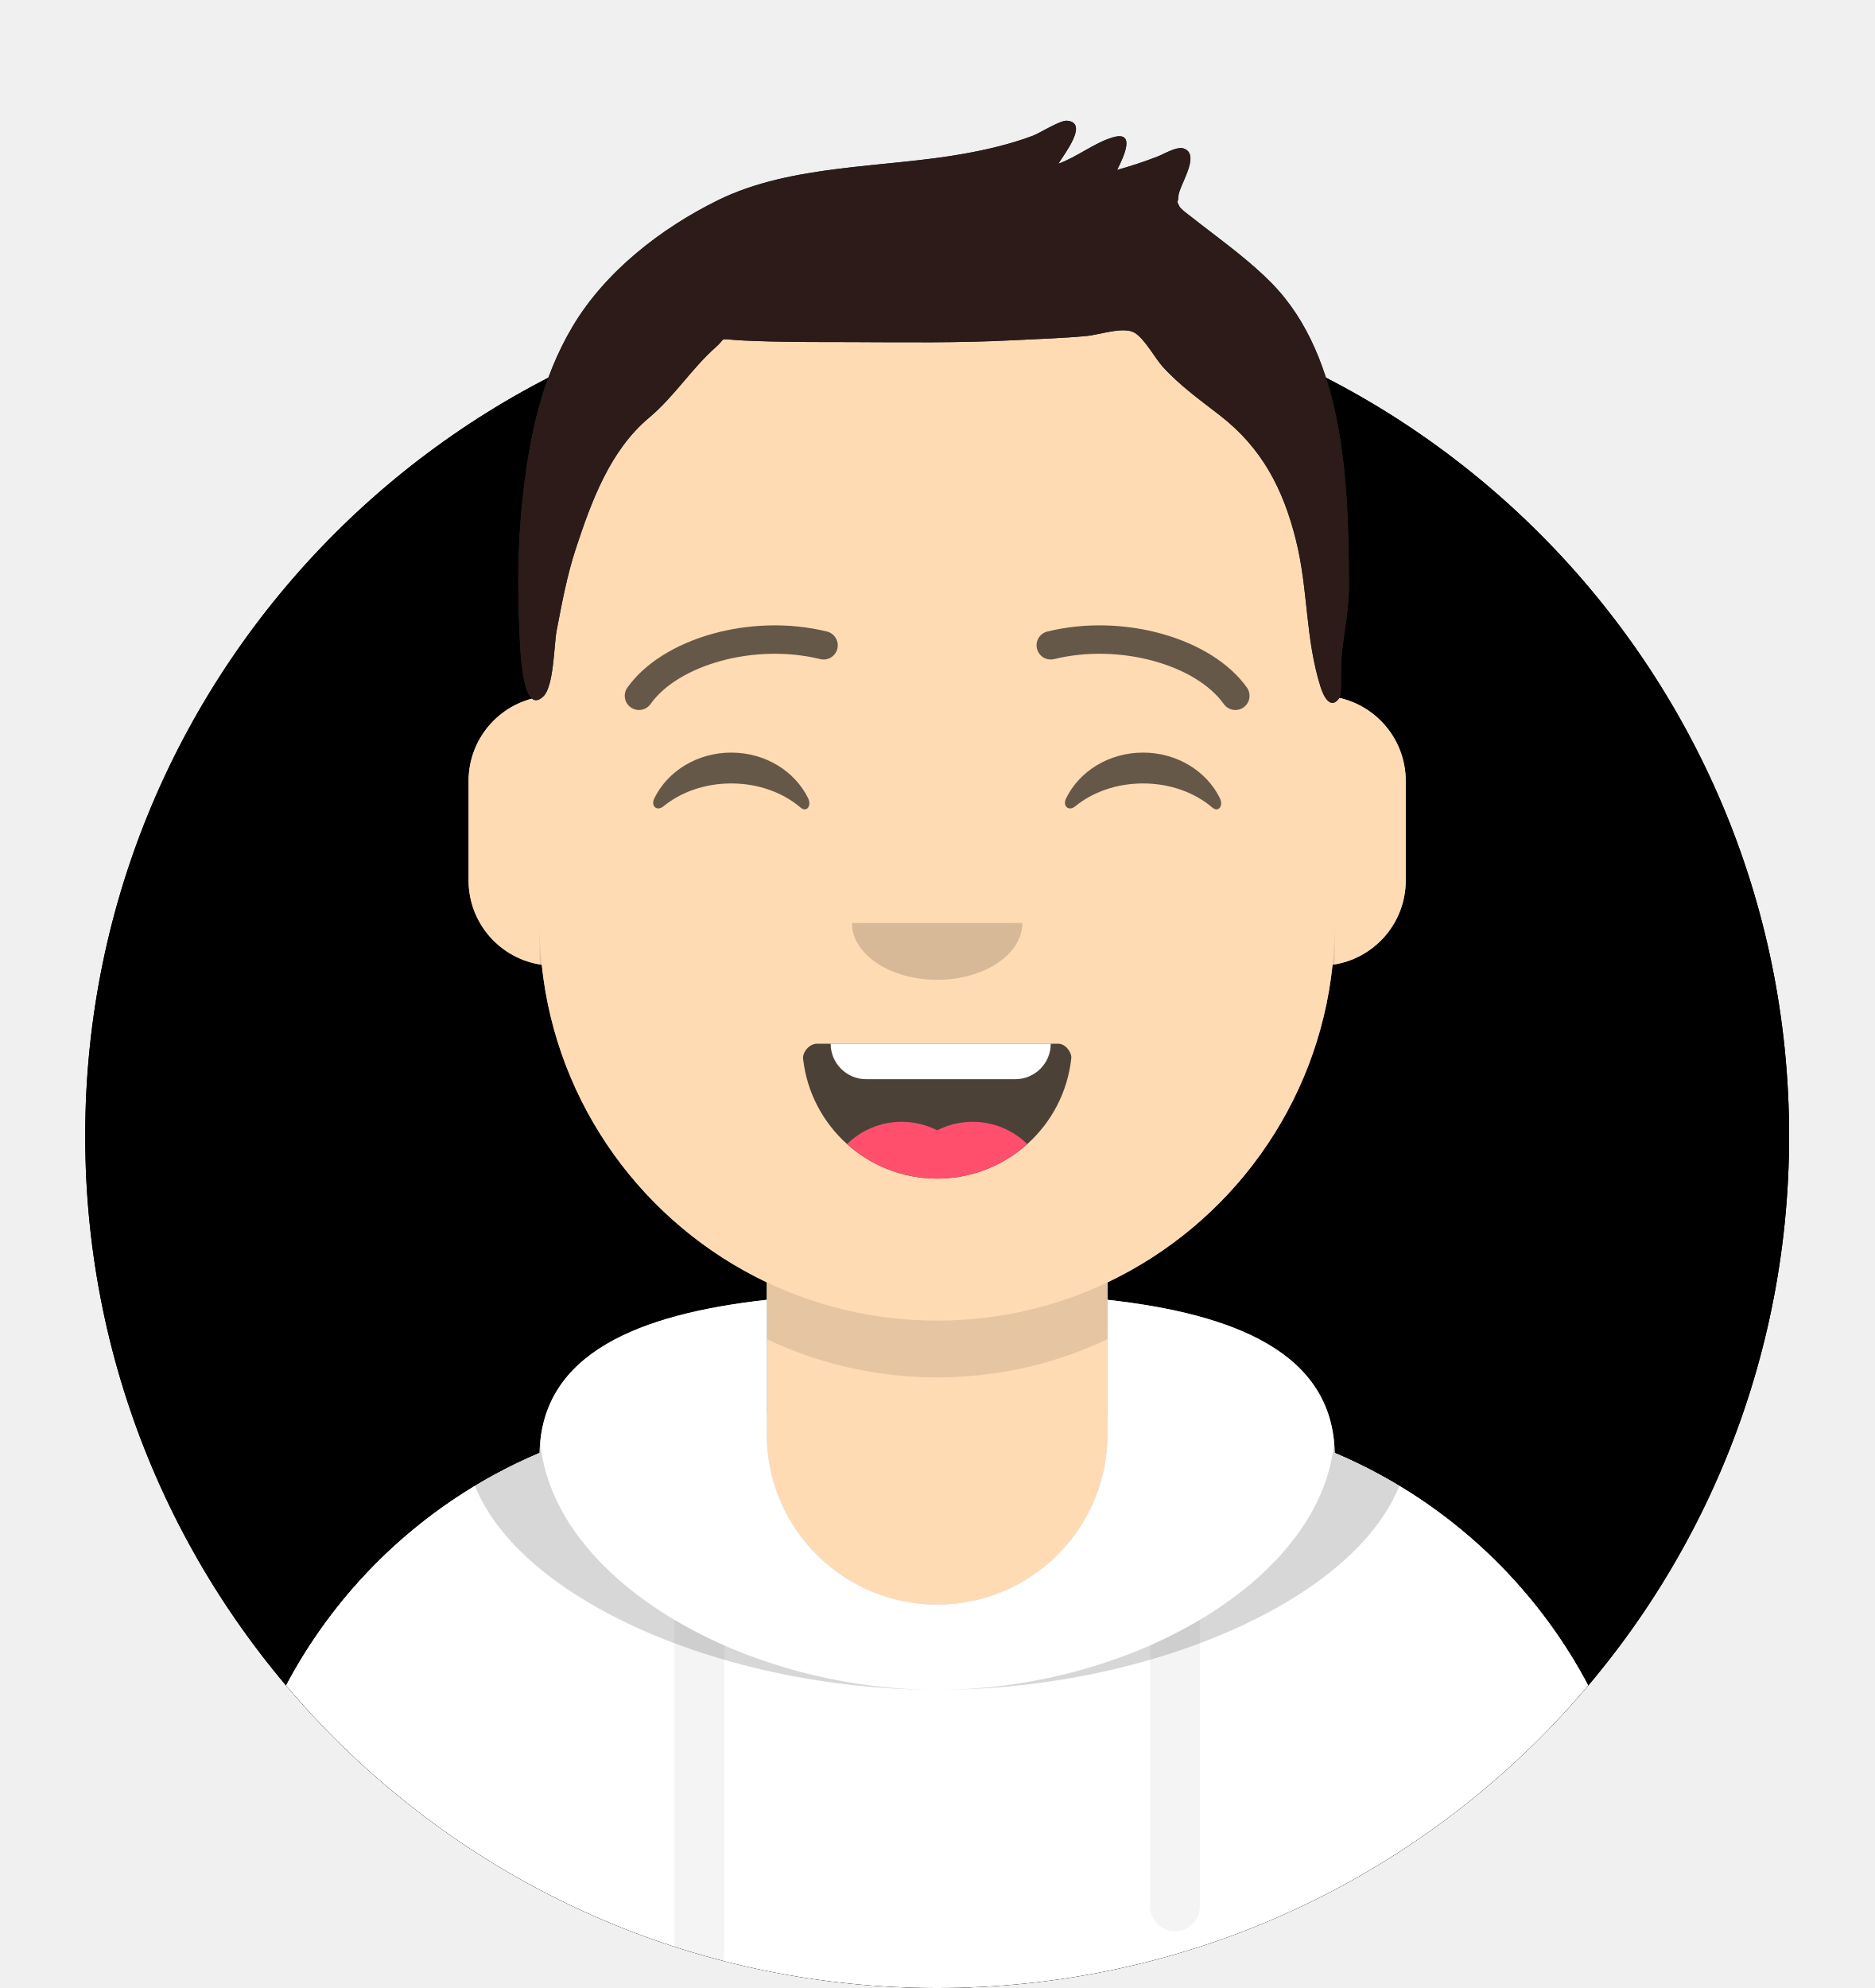
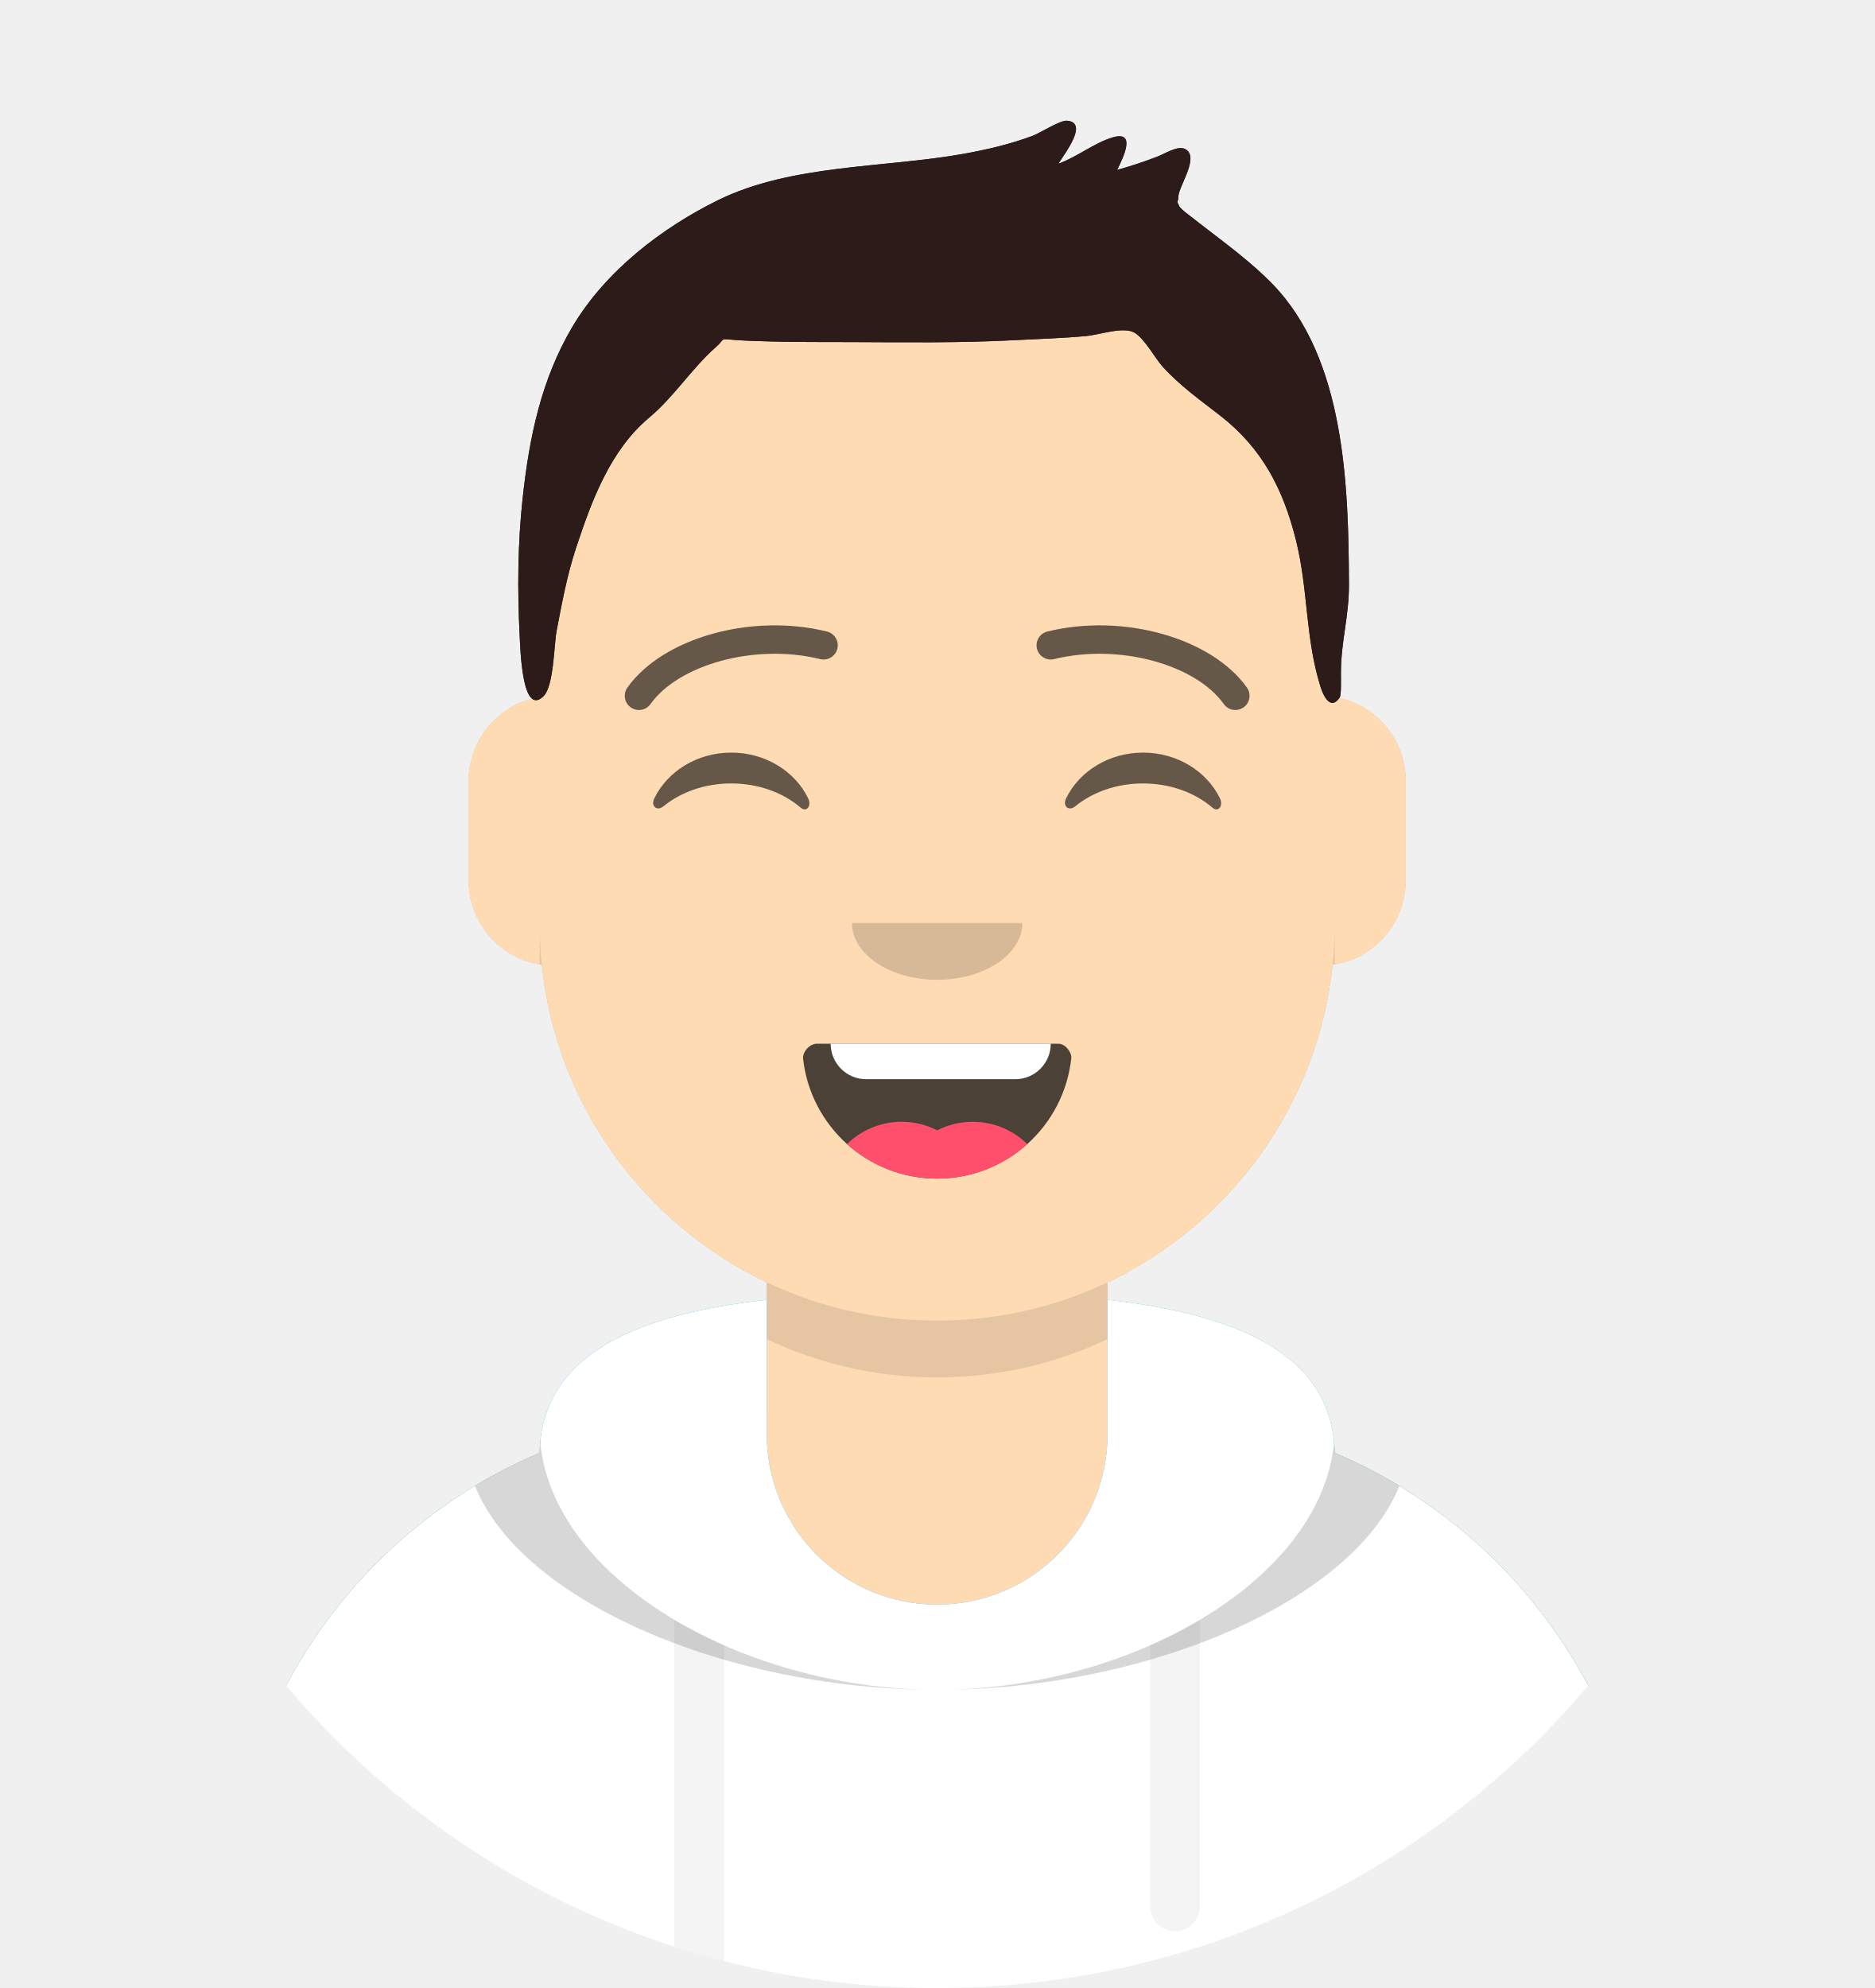
<svg xmlns="http://www.w3.org/2000/svg" xmlns:xlink="http://www.w3.org/1999/xlink" width="264px" height="280px" viewBox="0 0 264 280" version="1.1">
  <defs>
    <circle id="react-path-1" cx="120" cy="120" r="120" />
    <path d="M12,160 C12,226.274 65.726,280 132,280 C198.274,280 252,226.274 252,160 L264,160 L264,-1.42108547e-14 L-3.19744231e-14,-1.42108547e-14 L-3.19744231e-14,160 L12,160 Z" id="react-path-2" />
    <path d="M124,144.611 L124,163 L128,163 L128,163 C167.765,163 200,195.235 200,235 L200,244 L0,244 L0,235 C-4.86974701e-15,195.235 32.235,163 72,163 L72,163 L76,163 L76,144.611 C58.763,136.422 46.372,119.687 44.305,99.881 C38.48,99.058 34,94.052 34,88 L34,74 C34,68.054 38.325,63.118 44,62.166 L44,56 L44,56 C44,25.072 69.072,5.68137151e-15 100,0 L100,0 L100,0 C130.928,-5.68137151e-15 156,25.072 156,56 L156,62.166 C161.675,63.118 166,68.054 166,74 L166,88 C166,94.052 161.52,99.058 155.695,99.881 C153.628,119.687 141.237,136.422 124,144.611 Z" id="react-path-3" />
  </defs>
  <g id="Avataaar" stroke="none" stroke-width="1" fill="none" fill-rule="evenodd">
    <g transform="translate(-825, -1100)" id="Avataaar/Circle">
      <g transform="translate(825, 1100)">
        <g id="Circle" stroke-width="1" fill-rule="evenodd" transform="translate(12, 40)">
          <mask id="react-mask-4" fill="white">
            <use xlink:href="#react-path-1" />
          </mask>
-           <use id="Circle-Background" fill="#000" xlink:href="#react-path-1" />
-           <g id="Color/Palette/Blue-01" mask="url(#react-mask-4)" fill="#000">
+           <use id="Circle-Background" fill-opacity="0" fill="#0ea5e9" xlink:href="#react-path-1" />
+           <g id="Color/Palette/Blue-01" mask="url(#react-mask-4)" fill-opacity="0" fill="#0ea5e9">
            <rect id="🖍Color" x="0" y="0" width="240" height="240" />
          </g>
        </g>
        <mask id="react-mask-5" fill="white">
          <use xlink:href="#react-path-2" />
        </mask>
        <g id="Mask" />
        <g id="Avataaar" stroke-width="1" fill-rule="evenodd" mask="url(#react-mask-5)">
          <g id="Body" transform="translate(32, 36)">
            <mask id="react-mask-6" fill="white">
              <use xlink:href="#react-path-3" />
            </mask>
            <use fill="#D0C6AC" xlink:href="#react-path-3" />
            <g id="Skin/👶🏽-03-Brown" mask="url(#react-mask-6)" fill="#FFDBB4">
              <g transform="translate(0, 0)" id="Color">
                <rect x="0" y="0" width="264" height="280" />
              </g>
            </g>
            <path d="M156,79 L156,102 C156,132.928 130.928,158 100,158 C69.072,158 44,132.928 44,102 L44,79 L44,94 C44,124.928 69.072,150 100,150 C130.928,150 156,124.928 156,94 L156,79 Z" id="Neck-Shadow" fill-opacity="0.1" fill="#000000" mask="url(#react-mask-6)" />
          </g>
          <g id="Clothing/Hoodie" transform="translate(0, 170)">
            <defs>
              <path d="M108,13.071 C90.081,15.076 76.28,20.552 76.004,34.645 C50.146,45.568 32,71.165 32,100.999 L32,100.999 L32,110 L232,110 L232,100.999 C232,71.165 213.854,45.568 187.996,34.645 C187.72,20.552 173.919,15.076 156,13.071 L156,32 L156,32 C156,45.255 145.255,56 132,56 L132,56 C118.745,56 108,45.255 108,32 L108,13.071 Z" id="react-path-95" />
            </defs>
            <mask id="react-mask-96" fill="white">
              <use xlink:href="#react-path-95" />
            </mask>
-             <use id="Hoodie" fill="#B7C1DB" fill-rule="evenodd" xlink:href="#react-path-95" />
+             <use id="Hoodie" fill="#0ea5e9" fill-rule="evenodd" xlink:href="#react-path-95" />
            <g id="Color/Palette/Gray-01" mask="url(#react-mask-96)" fill-rule="evenodd" fill="#FFFFFF">
              <rect id="🖍Color" x="0" y="0" width="264" height="110" />
            </g>
            <path d="M102,61.739 L102,110 L95,110 L95,58.15 C97.204,59.46 99.547,60.661 102,61.739 Z M169,58.15 L169,98.5 C169,100.433 167.433,102 165.5,102 C163.567,102 162,100.433 162,98.5 L162,61.739 C164.453,60.661 166.796,59.46 169,58.15 Z" id="Straps" fill="#F4F4F4" fill-rule="evenodd" mask="url(#react-mask-96)" />
            <path d="M90.96,12.724 C75.909,15.571 65.5,21.243 65.5,32.308 C65.5,52.02 98.538,68 132,68 C165.462,68 198.5,52.02 198.5,32.308 C198.5,21.243 188.091,15.571 173.04,12.724 C182.125,16.074 188,21.706 188,31.077 C188,51.469 160.179,68 132,68 C103.821,68 76,51.469 76,31.077 C76,21.706 81.875,16.074 90.96,12.724 Z" id="Shadow" fill-opacity="0.16" fill="#000000" fill-rule="evenodd" mask="url(#react-mask-96)" />
          </g>
          <g id="Face" transform="translate(76, 82)" fill="#000000">
            <g id="Mouth/Smile" transform="translate(2, 52)">
              <defs>
                <path d="M35.118,15.128 C36.176,24.62 44.226,32 54,32 C63.804,32 71.874,24.574 72.892,15.04 C72.974,14.273 72.117,13 71.043,13 C56.149,13 44.738,13 37.087,13 C36.007,13 35.012,14.178 35.118,15.128 Z" id="react-path-99" />
              </defs>
              <mask id="react-mask-100" fill="white">
                <use xlink:href="#react-path-99" />
              </mask>
              <use id="Mouth" fill-opacity="0.7" fill="#000000" fill-rule="evenodd" xlink:href="#react-path-99" />
              <rect id="Teeth" fill="#FFFFFF" fill-rule="evenodd" mask="url(#react-mask-100)" x="39" y="2" width="31" height="16" rx="5" />
              <g id="Tongue" stroke-width="1" fill-rule="evenodd" mask="url(#react-mask-100)" fill="#FF4F6D">
                <g transform="translate(38, 24)">
                  <circle cx="11" cy="11" r="11" />
                  <circle cx="21" cy="11" r="11" />
                </g>
              </g>
            </g>
            <g id="Nose/Default" transform="translate(28, 40)" fill-opacity="0.16">
              <path d="M16,8 C16,12.418 21.373,16 28,16 L28,16 C34.627,16 40,12.418 40,8" id="Nose" />
            </g>
            <g id="Eyes/Happy-😁" transform="translate(0, 8)" fill-opacity="0.6">
              <path d="M16.16,22.447 C18.007,18.649 22.164,16 26.998,16 C31.814,16 35.959,18.63 37.815,22.407 C38.367,23.529 37.582,24.447 36.791,23.767 C34.34,21.66 30.859,20.344 26.998,20.344 C23.257,20.344 19.874,21.579 17.438,23.572 C16.547,24.3 15.62,23.558 16.16,22.447 Z" id="Squint" />
              <path d="M74.16,22.447 C76.007,18.649 80.164,16 84.998,16 C89.814,16 93.959,18.63 95.815,22.407 C96.367,23.529 95.582,24.447 94.791,23.767 C92.34,21.66 88.859,20.344 84.998,20.344 C81.257,20.344 77.874,21.579 75.438,23.572 C74.547,24.3 73.62,23.558 74.16,22.447 Z" id="Squint" />
            </g>
            <g id="Eyebrow/Outline/Default" fill-opacity="0.6">
              <g id="I-Browse" transform="translate(12, 6)">
                <path d="M3.63,11.159 C7.545,5.65 18.278,2.561 27.523,4.831 C28.596,5.095 29.679,4.439 29.942,3.366 C30.206,2.293 29.55,1.21 28.477,0.947 C17.74,-1.69 5.312,1.887 0.37,8.841 C-0.27,9.742 -0.059,10.99 0.841,11.63 C1.742,12.27 2.99,12.059 3.63,11.159 Z" id="Eyebrow" fill-rule="nonzero" />
                <path d="M61.63,11.159 C65.545,5.65 76.278,2.561 85.523,4.831 C86.596,5.095 87.679,4.439 87.942,3.366 C88.206,2.293 87.55,1.21 86.477,0.947 C75.74,-1.69 63.312,1.887 58.37,8.841 C57.73,9.742 57.941,10.99 58.841,11.63 C59.742,12.27 60.99,12.059 61.63,11.159 Z" id="Eyebrow" fill-rule="nonzero" transform="translate(73.00015, 6.039198) scale(-1, 1) translate(-73.00015, -6.039198) " />
              </g>
            </g>
          </g>
          <g id="Top" stroke-width="1" fill-rule="evenodd">
            <defs>
              <rect id="react-path-117" x="0" y="0" width="264" height="280" />
              <path d="M180.15,39.92 C177.39,37.1 174.186,34.707 171.069,32.307 C170.382,31.777 169.683,31.261 169.011,30.712 C168.858,30.587 167.292,29.466 167.105,29.053 C166.654,28.06 166.915,28.833 166.977,27.649 C167.056,26.151 170.111,21.919 167.831,20.949 C166.828,20.522 165.04,21.658 164.078,22.033 C162.196,22.767 160.292,23.393 158.347,23.933 C159.279,22.076 161.055,18.359 157.716,19.354 C155.114,20.129 152.69,22.122 150.076,23.059 C150.941,21.642 154.4,17.248 151.274,17.002 C150.302,16.926 147.471,18.75 146.424,19.14 C143.287,20.305 140.083,21.059 136.79,21.653 C125.592,23.671 112.497,23.095 102.137,28.193 C94.149,32.124 86.263,38.222 81.648,45.988 C77.201,53.473 75.538,61.664 74.607,70.241 C73.924,76.536 73.868,83.043 74.188,89.36 C74.292,91.43 74.525,100.971 77.532,98.081 C79.03,96.642 79.019,90.828 79.396,88.86 C80.147,84.945 80.87,81.013 82.122,77.223 C84.328,70.544 86.931,63.43 92.427,58.83 C95.954,55.878 98.431,51.889 101.806,48.911 C103.322,47.574 102.165,47.713 104.603,47.889 C106.241,48.006 107.885,48.051 109.526,48.094 C113.322,48.193 117.124,48.168 120.921,48.181 C128.568,48.209 136.179,48.317 143.819,47.916 C147.214,47.739 150.618,47.642 154.004,47.328 C155.895,47.153 159.251,45.941 160.808,46.867 C162.233,47.714 163.713,50.482 164.736,51.615 C167.154,54.294 170.036,56.339 172.862,58.535 C178.757,63.115 181.732,68.867 183.523,76.023 C185.306,83.153 184.806,89.768 187.013,96.785 C187.402,98.018 188.429,100.145 189.695,98.239 C189.93,97.885 189.87,95.939 189.87,94.819 C189.87,90.3 191.014,86.908 191,82.359 C190.944,68.527 190.496,50.491 180.15,39.92 Z" id="react-path-116" />
              <filter x="-0.8%" y="-2.0%" width="101.5%" height="108.0%" filterUnits="objectBoundingBox" id="react-filter-113">
                <feOffset dx="0" dy="2" in="SourceAlpha" result="shadowOffsetOuter1" />
                <feColorMatrix values="0 0 0 0 0   0 0 0 0 0   0 0 0 0 0  0 0 0 0.16 0" type="matrix" in="shadowOffsetOuter1" result="shadowMatrixOuter1" />
                <feMerge>
                  <feMergeNode in="shadowMatrixOuter1" />
                  <feMergeNode in="SourceGraphic" />
                </feMerge>
              </filter>
            </defs>
            <mask id="react-mask-115" fill="white">
              <use xlink:href="#react-path-117" />
            </mask>
            <g id="Mask" />
            <g id="Top/Short-Hair/Short-Flat" mask="url(#react-mask-115)">
              <g transform="translate(-1, 0)">
                <mask id="react-mask-114" fill="white">
                  <use xlink:href="#react-path-116" />
                </mask>
                <use id="Short-Hair" stroke="none" fill="#1F3140" fill-rule="evenodd" xlink:href="#react-path-116" />
                <g id="Skin/👶🏽-03-Brown" mask="url(#react-mask-114)" fill="#2C1B18">
                  <g transform="translate(0, 0) " id="Color">
                    <rect x="0" y="0" width="264" height="280" />
                  </g>
                </g>
              </g>
            </g>
          </g>
        </g>
      </g>
    </g>
  </g>
</svg>
